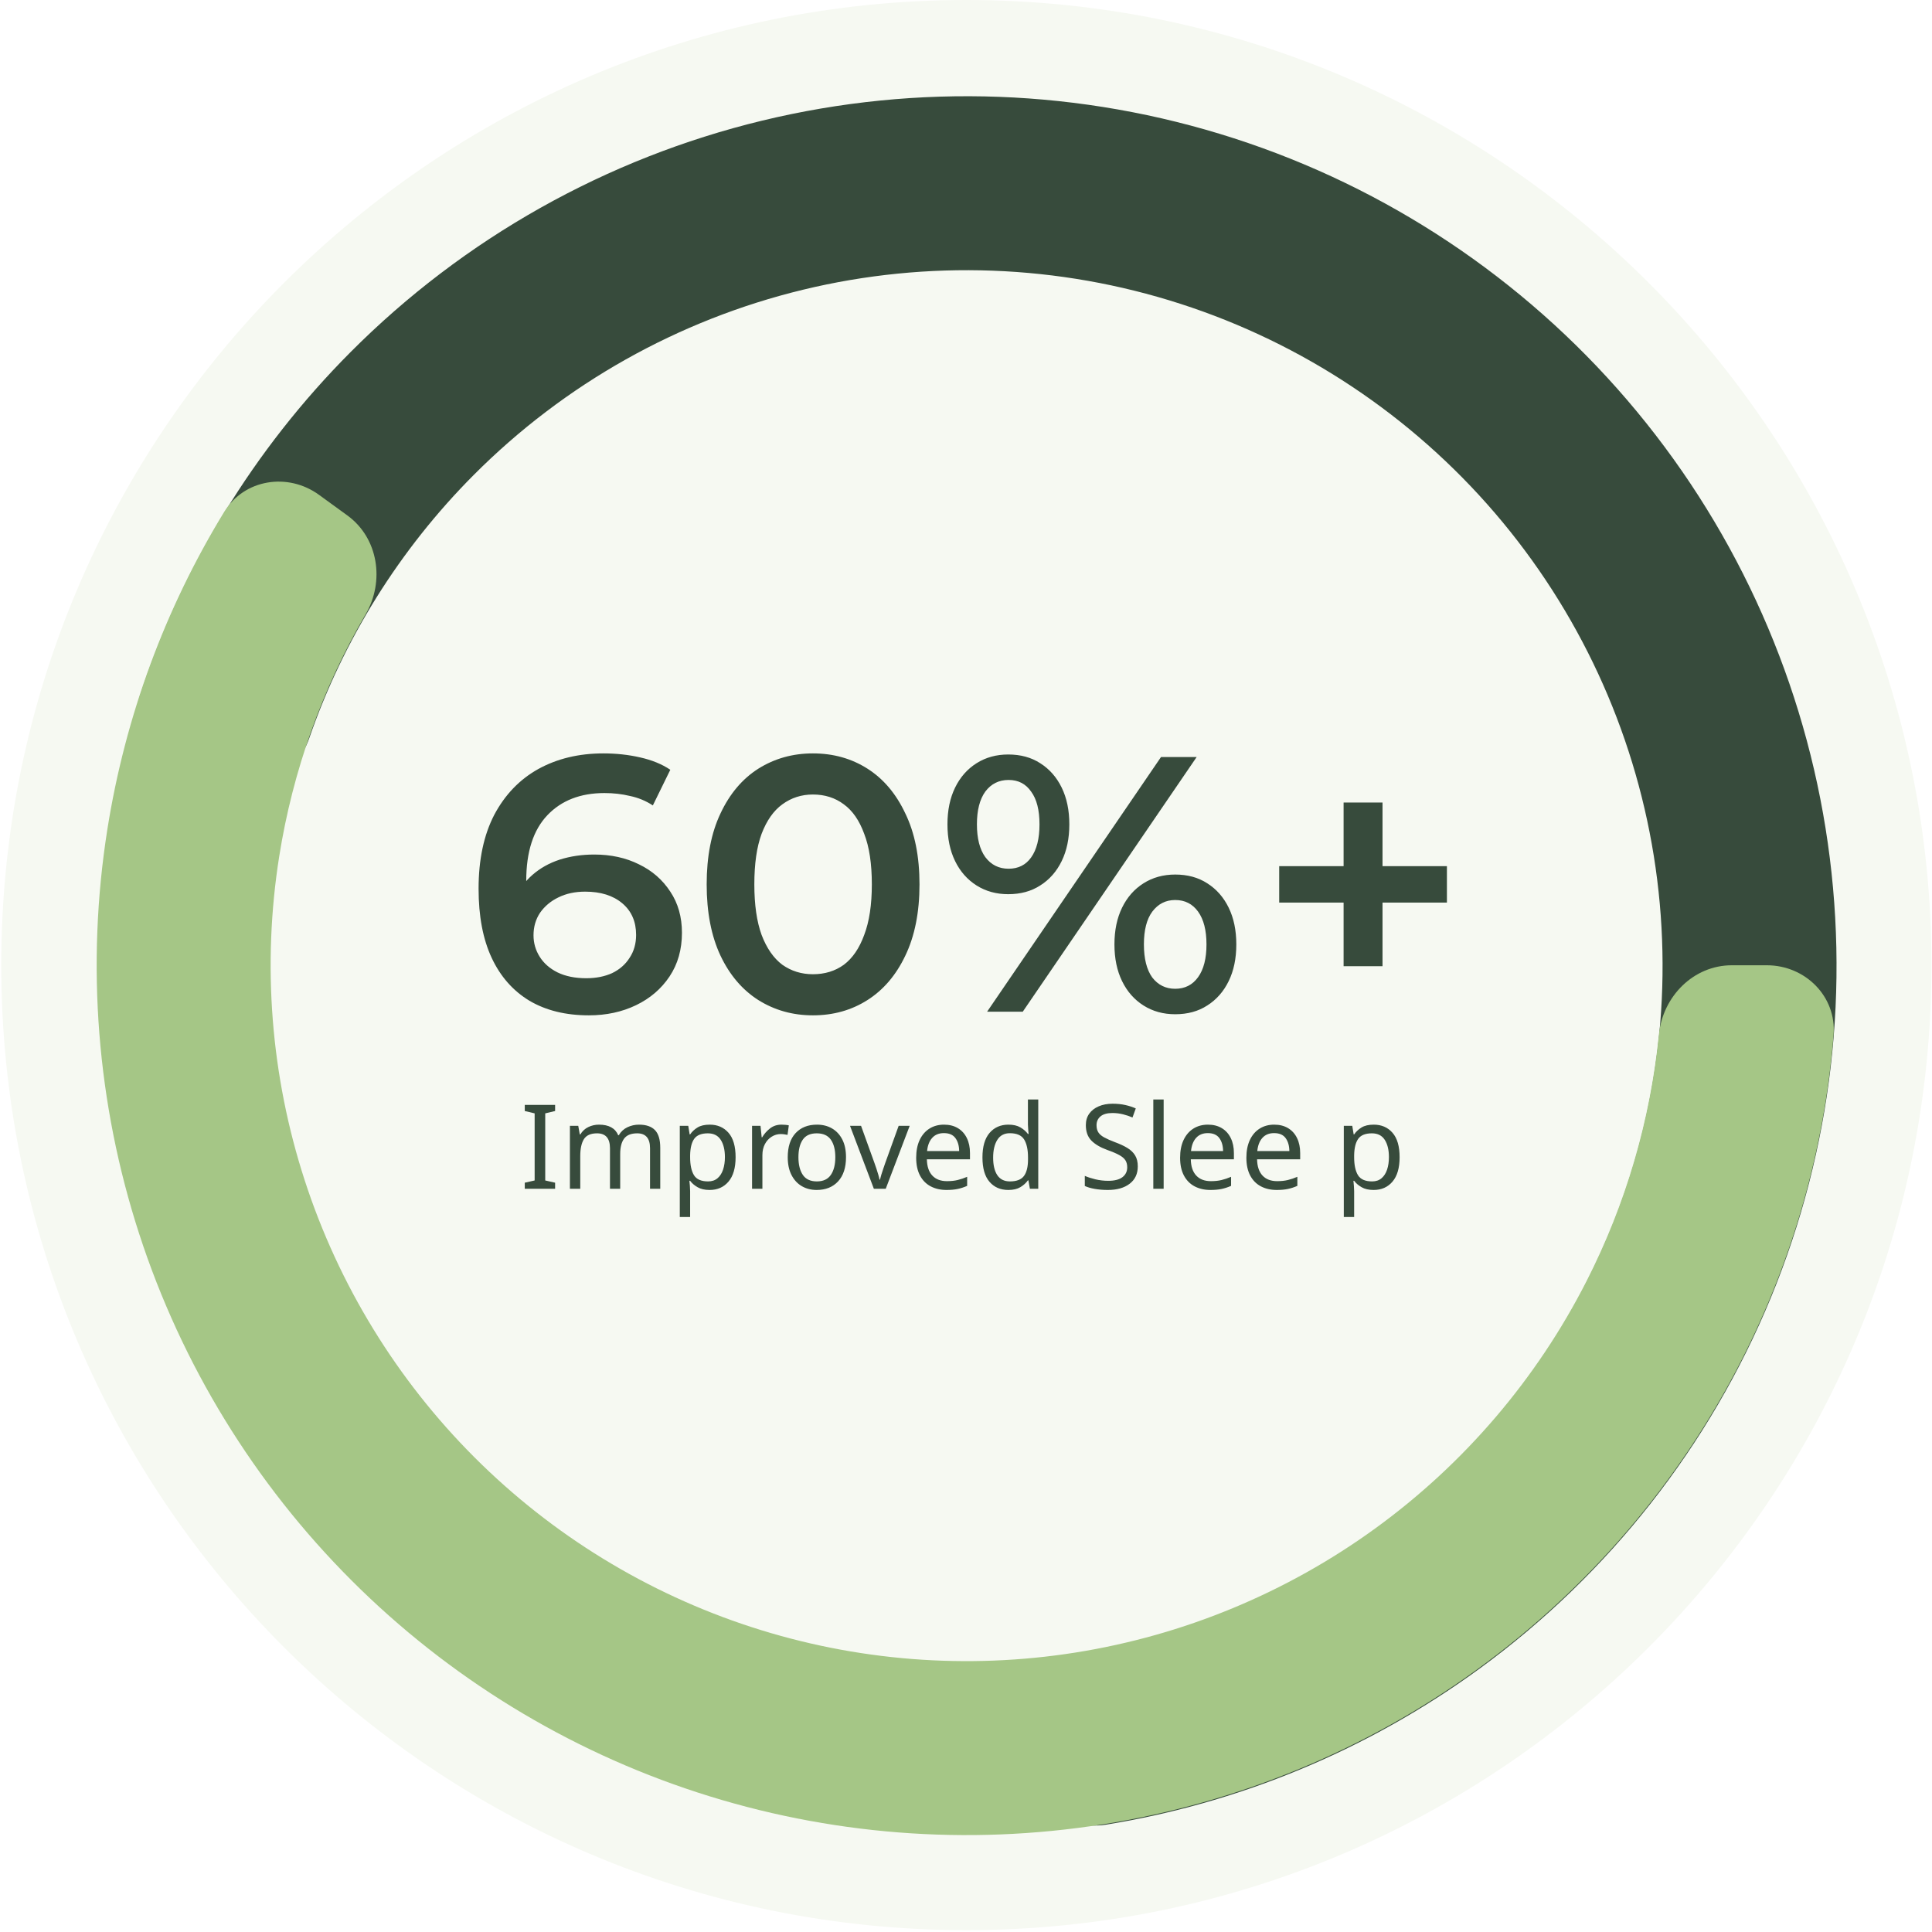
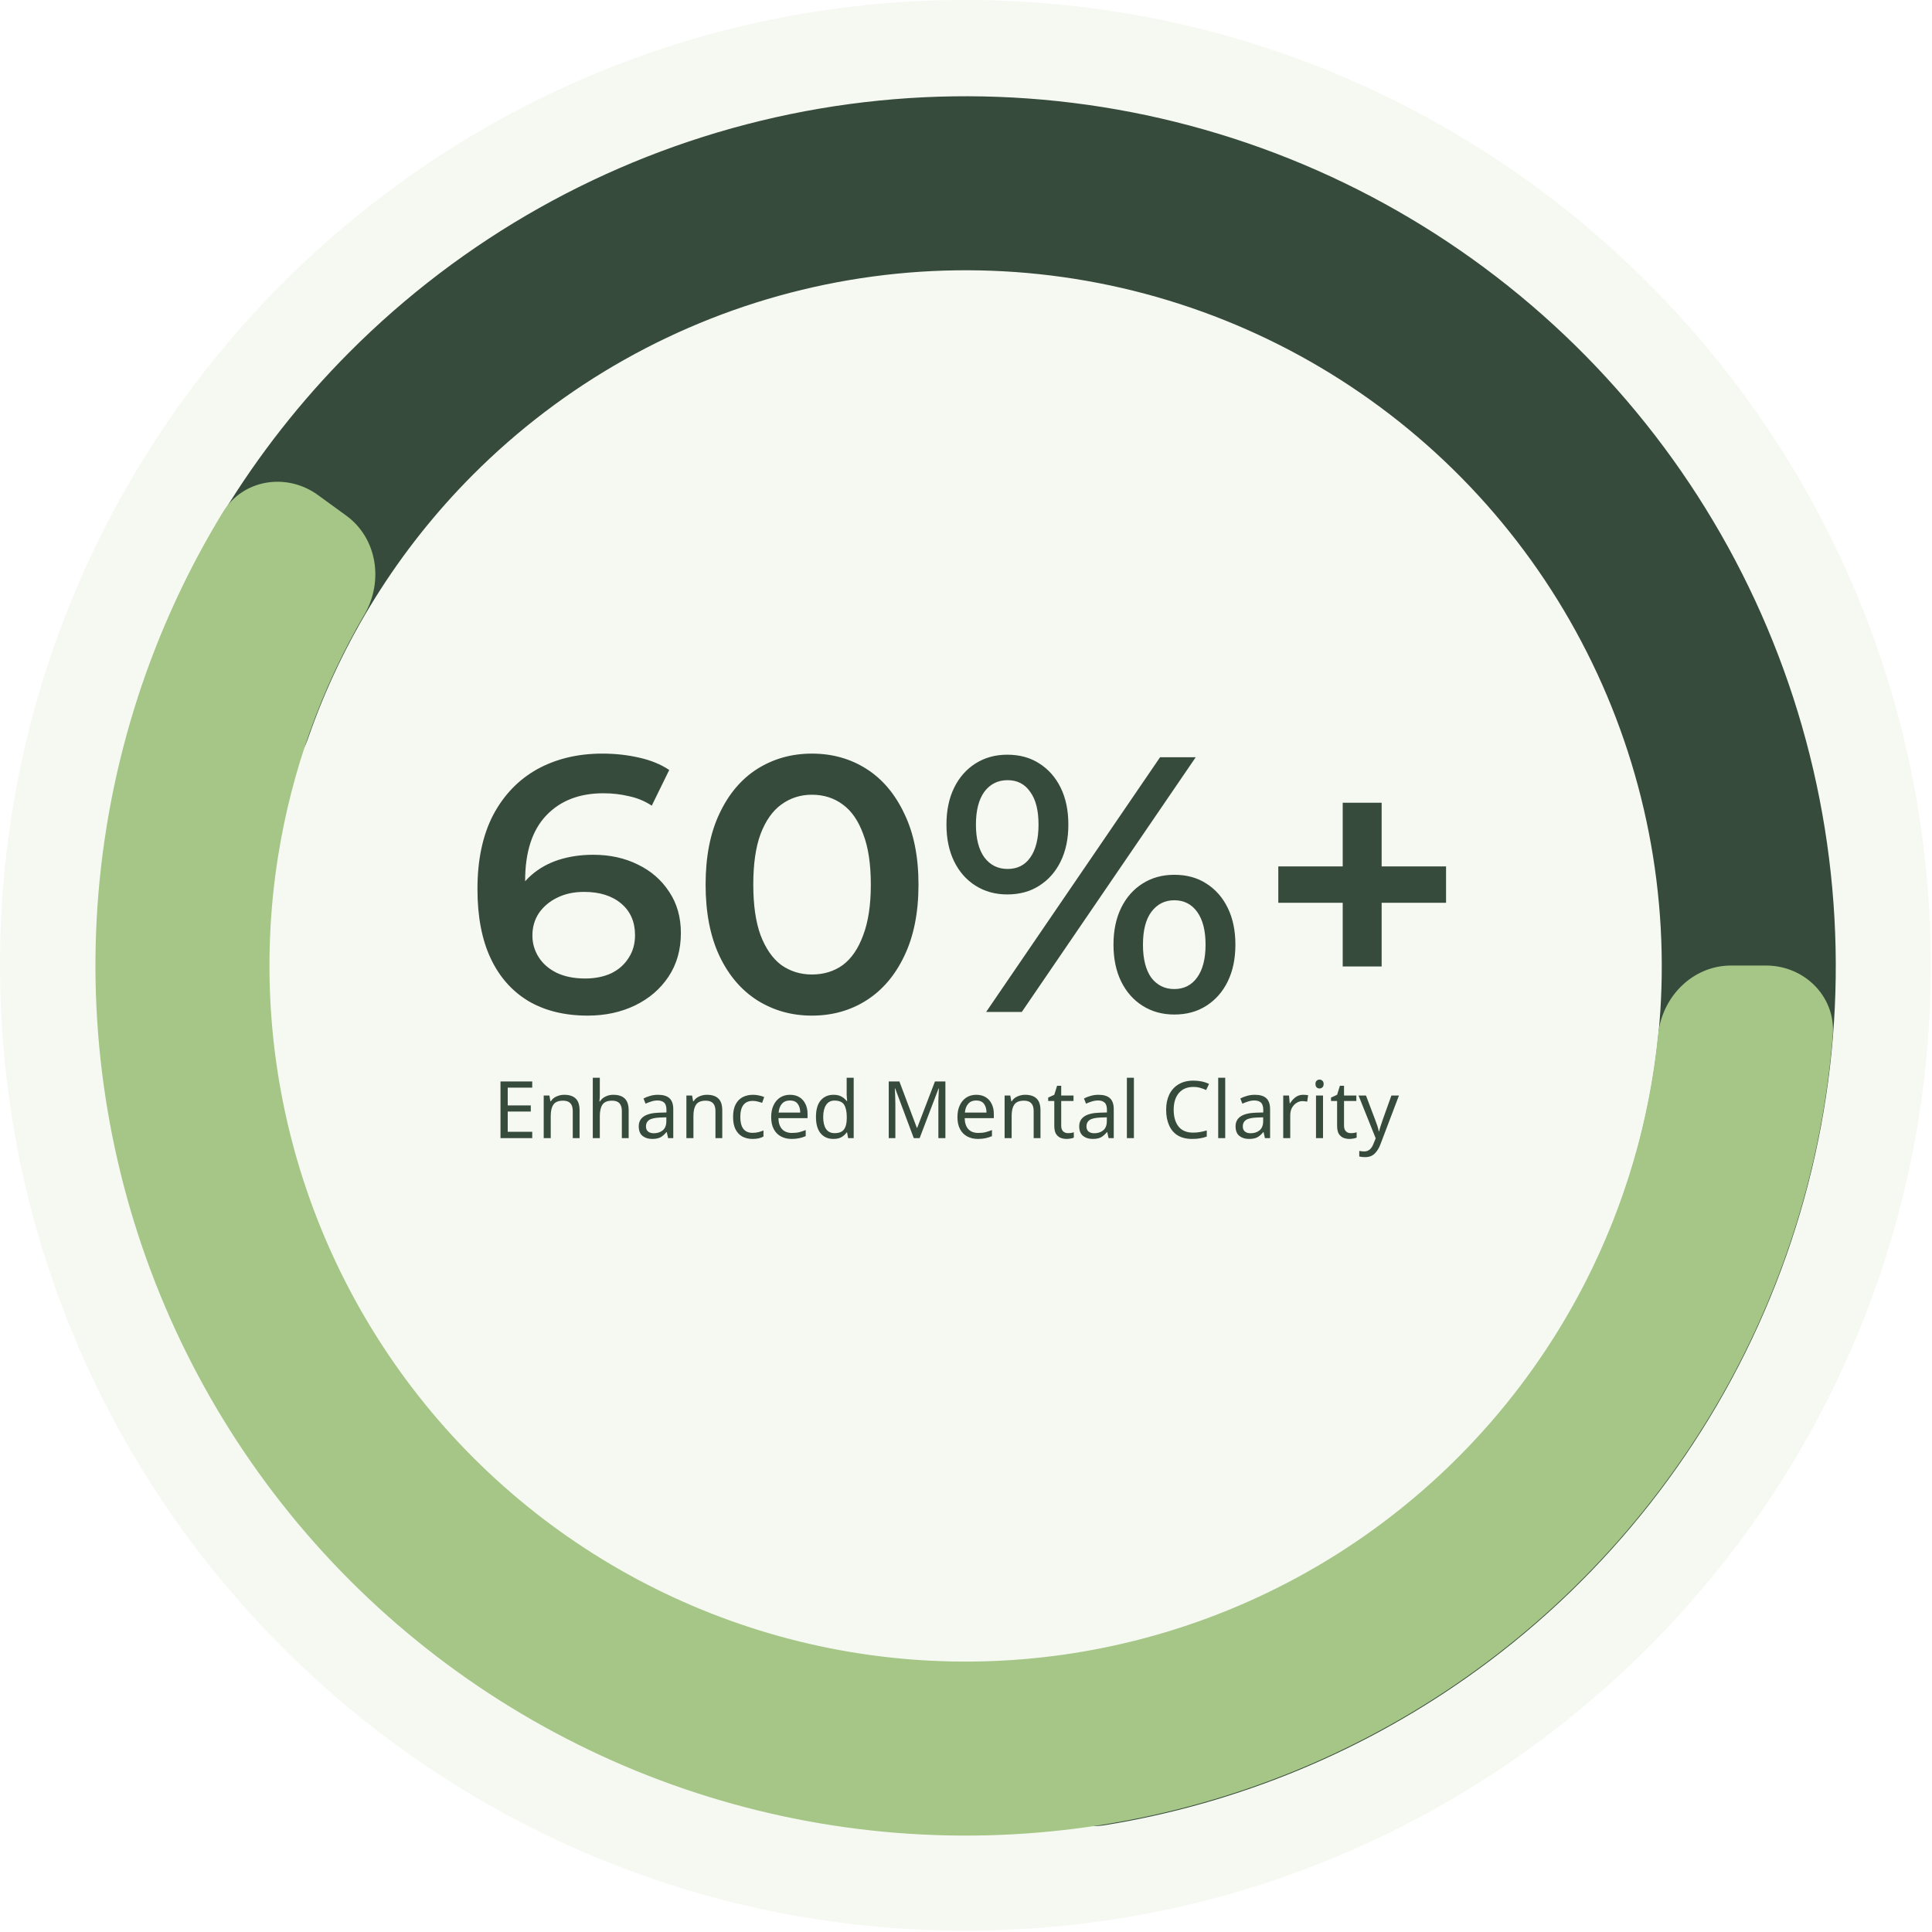
- <svg xmlns="http://www.w3.org/2000/svg" width="100%" height="100%" viewBox="0 0 1217 1217" version="1.1" xml:space="preserve" style="fill-rule:evenodd;clip-rule:evenodd;stroke-linejoin:round;stroke-miterlimit:2;">
-   <g>
-     <g>
-       <path d="M1216.667,607.917l0,0c0,335.518 -272.398,607.917 -607.917,607.917l-0.042,0c-335.518,0 -607.917,-272.398 -607.917,-607.917c0,-335.518 272.398,-607.917 607.917,-607.917l0.042,0c335.518,0 607.917,272.398 607.917,607.917Z" style="fill:#f6f9f2;" />
-       <path d="M118.505,491.767c-23.511,-5.6 -38.202,-29.271 -30.746,-52.258c26.535,-81.82 72.033,-156.453 133.029,-217.679c71.317,-71.586 161.041,-122.056 259.253,-145.83c98.213,-23.774 201.083,-19.927 297.246,11.118c96.158,31.045 181.862,88.076 247.633,164.79c65.771,76.714 109.046,170.122 125.042,269.897c15.996,99.771 4.088,202.025 -34.408,295.454c-38.492,93.429 -102.071,174.396 -183.708,233.942c-69.825,50.933 -150.529,84.5 -235.442,98.229c-23.858,3.854 -45.008,-14.279 -46.95,-38.367l-1.771,-21.992c-1.942,-24.092 16.079,-44.971 39.854,-49.304c64.767,-11.804 126.242,-38.083 179.729,-77.1c65.308,-47.638 116.175,-112.408 146.971,-187.154c30.792,-74.742 40.317,-156.546 27.521,-236.363c-12.796,-79.821 -47.417,-154.547 -100.029,-215.917c-52.617,-61.371 -121.179,-106.997 -198.108,-131.832c-76.929,-24.836 -159.229,-27.914 -237.796,-8.895c-78.571,19.019 -150.35,59.395 -207.404,116.665c-46.727,46.903 -82.086,103.641 -103.64,165.846c-7.913,22.833 -31.301,37.454 -54.812,31.858l-21.463,-5.108Z" style="fill:#374b3c;fill-rule:nonzero;" />
-       <path d="M1112.971,608.042c24.171,0 43.942,19.621 42.017,43.712c-5.712,71.337 -25.354,141.017 -57.975,205.033c-39.254,77.046 -96.188,143.704 -166.138,194.525c-69.954,50.825 -150.946,84.371 -236.346,97.9c-85.404,13.525 -172.796,6.646 -255.029,-20.071c-82.235,-26.721 -156.978,-72.525 -218.12,-133.667c-61.141,-61.142 -106.944,-135.883 -133.664,-218.121c-26.72,-82.233 -33.598,-169.625 -20.071,-255.025c11.24,-70.967 36.303,-138.884 73.615,-199.954c12.6,-20.623 40.132,-24.876 59.684,-10.67l17.85,12.968c19.552,14.206 23.675,41.478 11.489,62.349c-27.378,46.887 -45.871,98.57 -54.404,152.449c-10.821,68.321 -5.319,138.233 16.057,204.021c21.376,65.788 58.018,125.583 106.931,174.496c48.913,48.913 108.708,85.558 174.495,106.933c65.787,21.375 135.7,26.879 204.025,16.058c68.321,-10.825 133.113,-37.663 189.075,-78.321c55.963,-40.658 101.508,-93.983 132.913,-155.621c24.763,-48.6 40.179,-101.283 45.592,-155.308c2.408,-24.05 21.775,-43.687 45.942,-43.687l22.062,0Z" style="fill:#a5c686;fill-rule:nonzero;" />
-       <path d="M370.905,639.579c-14.514,0 -26.965,-3.054 -37.354,-9.167c-10.389,-6.263 -18.333,-15.275 -23.833,-27.042c-5.5,-11.763 -8.25,-26.275 -8.25,-43.542c0,-18.333 3.285,-33.838 9.854,-46.521c6.722,-12.679 15.965,-22.304 27.729,-28.875c11.917,-6.567 25.59,-9.854 41.021,-9.854c8.097,0 15.813,0.842 23.146,2.521c7.486,1.683 13.826,4.279 19.02,7.792l-10.999,22.458c-4.43,-2.9 -9.243,-4.887 -14.438,-5.958c-5.042,-1.221 -10.389,-1.833 -16.042,-1.833c-15.125,0 -27.118,4.663 -35.979,13.979c-8.861,9.321 -13.292,23.071 -13.292,41.25c0,2.904 0.076,6.342 0.229,10.312c0.153,3.821 0.688,7.717 1.604,11.688l-9.167,-10.083c2.75,-6.262 6.493,-11.458 11.229,-15.583c4.889,-4.275 10.618,-7.483 17.188,-9.625c6.722,-2.138 13.979,-3.208 21.771,-3.208c10.542,0 19.938,2.062 28.188,6.188c8.25,3.975 14.82,9.704 19.708,17.188c4.892,7.333 7.333,15.967 7.333,25.896c0,10.542 -2.596,19.708 -7.792,27.5c-5.194,7.792 -12.221,13.829 -21.083,18.104c-8.861,4.279 -18.792,6.417 -29.792,6.417Zm-1.604,-23.375c6.111,0 11.535,-1.067 16.271,-3.208c4.736,-2.292 8.403,-5.5 11,-9.625c2.75,-4.125 4.125,-8.938 4.125,-14.438c0,-8.4 -2.903,-15.046 -8.708,-19.938c-5.805,-4.888 -13.597,-7.333 -23.375,-7.333c-6.417,0 -12.07,1.225 -16.958,3.667c-4.736,2.292 -8.555,5.5 -11.458,9.625c-2.75,4.125 -4.125,8.862 -4.125,14.208c0,4.892 1.299,9.396 3.896,13.521c2.597,4.125 6.34,7.413 11.229,9.854c5.042,2.446 11.076,3.667 18.104,3.667Zm142.762,23.375c-12.683,0 -24.142,-3.208 -34.375,-9.625c-10.083,-6.417 -18.029,-15.733 -23.833,-27.958c-5.808,-12.375 -8.708,-27.346 -8.708,-44.917c0,-17.567 2.9,-32.463 8.708,-44.688c5.804,-12.375 13.75,-21.771 23.833,-28.188c10.233,-6.417 21.692,-9.625 34.375,-9.625c12.833,0 24.292,3.208 34.375,9.625c10.083,6.417 18.025,15.812 23.833,28.188c5.958,12.225 8.937,27.121 8.937,44.688c0,17.571 -2.979,32.542 -8.937,44.917c-5.808,12.225 -13.75,21.542 -23.833,27.958c-10.083,6.417 -21.542,9.625 -34.375,9.625Zm0,-25.896c7.483,0 13.979,-1.983 19.479,-5.958c5.5,-4.125 9.775,-10.388 12.833,-18.792c3.208,-8.4 4.812,-19.021 4.812,-31.854c0,-12.983 -1.604,-23.604 -4.812,-31.854c-3.058,-8.4 -7.333,-14.587 -12.833,-18.562c-5.5,-4.125 -11.996,-6.188 -19.479,-6.188c-7.183,0 -13.6,2.062 -19.25,6.188c-5.5,3.975 -9.854,10.162 -13.062,18.562c-3.058,8.25 -4.583,18.871 -4.583,31.854c0,12.833 1.525,23.454 4.583,31.854c3.208,8.404 7.562,14.667 13.062,18.792c5.65,3.975 12.067,5.958 19.25,5.958Zm109.733,23.604l109.542,-160.417l22.458,0l-109.542,160.417l-22.458,0Zm13.292,-74.021c-7.483,0 -14.129,-1.833 -19.938,-5.5c-5.804,-3.667 -10.312,-8.783 -13.521,-15.354c-3.208,-6.567 -4.812,-14.283 -4.812,-23.146c0,-8.858 1.604,-16.575 4.812,-23.146c3.208,-6.567 7.717,-11.688 13.521,-15.354c5.808,-3.667 12.454,-5.5 19.938,-5.5c7.792,0 14.517,1.833 20.167,5.5c5.808,3.667 10.312,8.787 13.521,15.354c3.208,6.571 4.812,14.288 4.812,23.146c0,8.863 -1.604,16.579 -4.812,23.146c-3.208,6.571 -7.712,11.688 -13.521,15.354c-5.65,3.667 -12.375,5.5 -20.167,5.5Zm0.229,-16.042c6.112,0 10.85,-2.367 14.208,-7.104c3.517,-4.887 5.271,-11.837 5.271,-20.854c0,-9.012 -1.754,-15.887 -5.271,-20.625c-3.358,-4.887 -8.096,-7.333 -14.208,-7.333c-6.108,0 -11,2.446 -14.667,7.333c-3.512,4.892 -5.271,11.767 -5.271,20.625c0,8.863 1.758,15.738 5.271,20.625c3.667,4.892 8.558,7.333 14.667,7.333Zm104.958,91.667c-7.483,0 -14.129,-1.833 -19.938,-5.5c-5.804,-3.667 -10.312,-8.783 -13.521,-15.354c-3.208,-6.567 -4.812,-14.283 -4.812,-23.146c0,-8.858 1.604,-16.575 4.812,-23.146c3.208,-6.567 7.717,-11.688 13.521,-15.354c5.808,-3.667 12.454,-5.5 19.938,-5.5c7.792,0 14.517,1.833 20.167,5.5c5.808,3.667 10.312,8.788 13.521,15.354c3.208,6.571 4.812,14.287 4.812,23.146c0,8.862 -1.604,16.579 -4.812,23.146c-3.208,6.571 -7.713,11.688 -13.521,15.354c-5.65,3.667 -12.375,5.5 -20.167,5.5Zm0,-16.042c6.113,0 10.925,-2.442 14.438,-7.333c3.517,-4.888 5.271,-11.762 5.271,-20.625c0,-8.858 -1.754,-15.733 -5.271,-20.625c-3.512,-4.888 -8.325,-7.333 -14.438,-7.333c-5.958,0 -10.771,2.446 -14.438,7.333c-3.512,4.737 -5.271,11.612 -5.271,20.625c0,9.017 1.758,15.967 5.271,20.854c3.667,4.737 8.479,7.104 14.438,7.104Zm106.079,-14.208l0,-103.125l24.521,0l0,103.125l-24.521,0Zm-40.563,-40.104l0,-22.917l105.646,0l0,22.917l-105.646,0Z" style="fill:#374b3c;fill-rule:nonzero;" />
-       <g>
-         <g transform="matrix(74.02075,0,0,74.02075,904.9567,748.8434)" />
-         <text x="327.609px" y="748.843px" style="font-family:'ArialRoundedMTBold', 'Arial Rounded MT Bold', sans-serif;font-size:74.021px;fill:#374b3c;">Impr<tspan x="492.132px 535.865px 575.008px 618.994px " y="748.843px 748.843px 748.843px 748.843px ">oved</tspan> Slee<tspan x="840.189px " y="748.843px ">p</tspan>
-         </text>
+ <svg xmlns="http://www.w3.org/2000/svg" width="100%" height="100%" viewBox="0 0 292 292" version="1.1" xml:space="preserve" style="fill-rule:evenodd;clip-rule:evenodd;stroke-linejoin:round;stroke-miterlimit:2;">
+   <g transform="matrix(1,0,0,1,-428.3261,-630.4481)">
+     <g transform="matrix(1,0,0,1,574.3261,776.4481)">
+       <g transform="matrix(1,0,0,1,-146,-146)">
+         <path d="M291.81,145.9L291.81,145.9C291.81,226.424 226.434,291.8 145.91,291.8L145.9,291.8C65.376,291.8 0,226.424 0,145.9C0,65.376 65.376,0 145.9,0L145.91,0C226.434,0 291.81,65.376 291.81,145.9Z" style="fill:rgb(246,249,242);" />
+         <g transform="matrix(1,0,0,1,2.327255,-0.746219)">
+           <g transform="matrix(12,0,0,12,220.2782,172.7589)">
+                     </g>
+           <text x="72.162px" y="172.759px" style="font-family:'Poppins-Medium', 'Poppins';font-weight:500;font-size:12px;fill:rgb(55,75,60);">Enhanced Mental Clarity</text>
+         </g>
+         <path d="M28.251,118.024C22.609,116.68 19.083,110.999 20.872,105.482C27.241,85.845 38.16,67.933 52.799,53.239C69.915,36.058 91.449,23.945 115.02,18.24C138.591,12.534 163.28,13.457 186.359,20.908C209.437,28.359 230.006,42.046 245.791,60.458C261.576,78.869 271.962,101.287 275.801,125.233C279.64,149.178 276.782,173.719 267.543,196.142C258.305,218.565 243.046,237.997 223.453,252.288C206.695,264.512 187.326,272.568 166.947,275.863C161.221,276.788 156.145,272.436 155.679,266.655L155.254,261.377C154.788,255.595 159.113,250.584 164.819,249.544C180.363,246.711 195.117,240.404 207.954,231.04C223.628,219.607 235.836,204.062 243.227,186.123C250.617,168.185 252.903,148.552 249.832,129.396C246.761,110.239 238.452,92.305 225.825,77.576C213.197,62.847 196.742,51.897 178.279,45.936C159.816,39.975 140.064,39.237 121.208,43.801C102.351,48.366 85.124,58.056 71.431,71.801C60.217,83.058 51.73,96.675 46.557,111.604C44.658,117.084 39.045,120.593 33.403,119.25L28.251,118.024Z" style="fill:rgb(55,75,60);fill-rule:nonzero;" />
+         <path d="M266.923,145.93C272.724,145.93 277.469,150.639 277.007,156.421C275.636,173.542 270.922,190.265 263.093,205.629C253.672,224.12 240.008,240.118 223.22,252.315C206.431,264.513 186.993,272.564 166.497,275.811C146,279.057 125.026,277.406 105.29,270.994C85.554,264.581 67.615,253.588 52.941,238.914C38.267,224.24 27.275,206.302 20.862,186.565C14.449,166.829 12.798,145.855 16.045,125.359C18.742,108.327 24.757,92.027 33.712,77.37C36.736,72.421 43.344,71.4 48.037,74.809L52.321,77.921C57.013,81.331 58.003,87.876 55.078,92.885C48.507,104.138 44.069,116.542 42.021,129.473C39.424,145.87 40.744,162.649 45.875,178.438C51.005,194.227 59.799,208.578 71.538,220.317C83.277,232.056 97.628,240.851 113.417,245.981C129.206,251.111 145.985,252.432 162.383,249.835C178.78,247.237 194.33,240.796 207.761,231.038C221.192,221.28 232.123,208.482 239.66,193.689C245.603,182.025 249.303,169.381 250.602,156.415C251.18,150.643 255.828,145.93 261.628,145.93L266.923,145.93Z" style="fill:rgb(165,198,134);fill-rule:nonzero;" />
+         <path d="M88.827,153.499C85.344,153.499 82.356,152.766 79.862,151.299C77.369,149.796 75.462,147.633 74.142,144.809C72.822,141.986 72.162,138.503 72.162,134.359C72.162,129.959 72.951,126.238 74.527,123.194C76.141,120.151 78.359,117.841 81.182,116.264C84.042,114.688 87.324,113.899 91.027,113.899C92.971,113.899 94.822,114.101 96.582,114.504C98.379,114.908 99.9,115.531 101.147,116.374L98.507,121.764C97.444,121.068 96.289,120.591 95.042,120.334C93.832,120.041 92.549,119.894 91.192,119.894C87.562,119.894 84.684,121.013 82.557,123.249C80.43,125.486 79.367,128.786 79.367,133.149C79.367,133.846 79.385,134.671 79.422,135.624C79.459,136.541 79.587,137.476 79.807,138.429L77.607,136.009C78.267,134.506 79.165,133.259 80.302,132.269C81.475,131.243 82.85,130.473 84.427,129.959C86.04,129.446 87.782,129.189 89.652,129.189C92.182,129.189 94.437,129.684 96.417,130.674C98.397,131.628 99.974,133.003 101.147,134.799C102.321,136.559 102.907,138.631 102.907,141.014C102.907,143.544 102.284,145.744 101.037,147.614C99.79,149.484 98.104,150.933 95.977,151.959C93.85,152.986 91.467,153.499 88.827,153.499ZM88.442,147.889C89.909,147.889 91.21,147.633 92.347,147.119C93.484,146.569 94.364,145.799 94.987,144.809C95.647,143.819 95.977,142.664 95.977,141.344C95.977,139.328 95.281,137.733 93.887,136.559C92.494,135.386 90.624,134.799 88.277,134.799C86.737,134.799 85.38,135.093 84.207,135.679C83.07,136.229 82.154,136.999 81.457,137.989C80.797,138.979 80.467,140.116 80.467,141.399C80.467,142.573 80.779,143.654 81.402,144.644C82.025,145.634 82.924,146.423 84.097,147.009C85.307,147.596 86.755,147.889 88.442,147.889ZM122.705,153.499C119.661,153.499 116.911,152.729 114.455,151.189C112.035,149.649 110.128,147.413 108.735,144.479C107.341,141.509 106.645,137.916 106.645,133.699C106.645,129.483 107.341,125.908 108.735,122.974C110.128,120.004 112.035,117.749 114.455,116.209C116.911,114.669 119.661,113.899 122.705,113.899C125.785,113.899 128.535,114.669 130.955,116.209C133.375,117.749 135.281,120.004 136.675,122.974C138.105,125.908 138.82,129.483 138.82,133.699C138.82,137.916 138.105,141.509 136.675,144.479C135.281,147.413 133.375,149.649 130.955,151.189C128.535,152.729 125.785,153.499 122.705,153.499ZM122.705,147.284C124.501,147.284 126.06,146.808 127.38,145.854C128.7,144.864 129.726,143.361 130.46,141.344C131.23,139.328 131.615,136.779 131.615,133.699C131.615,130.583 131.23,128.034 130.46,126.054C129.726,124.038 128.7,122.553 127.38,121.599C126.06,120.609 124.501,120.114 122.705,120.114C120.981,120.114 119.441,120.609 118.085,121.599C116.765,122.553 115.72,124.038 114.95,126.054C114.216,128.034 113.85,130.583 113.85,133.699C113.85,136.779 114.216,139.328 114.95,141.344C115.72,143.361 116.765,144.864 118.085,145.854C119.441,146.808 120.981,147.284 122.705,147.284ZM149.041,152.949L175.331,114.449L180.721,114.449L154.431,152.949L149.041,152.949ZM152.231,135.184C150.435,135.184 148.84,134.744 147.446,133.864C146.053,132.984 144.971,131.756 144.201,130.179C143.431,128.603 143.046,126.751 143.046,124.624C143.046,122.498 143.431,120.646 144.201,119.069C144.971,117.493 146.053,116.264 147.446,115.384C148.84,114.504 150.435,114.064 152.231,114.064C154.101,114.064 155.715,114.504 157.071,115.384C158.465,116.264 159.546,117.493 160.316,119.069C161.086,120.646 161.471,122.498 161.471,124.624C161.471,126.751 161.086,128.603 160.316,130.179C159.546,131.756 158.465,132.984 157.071,133.864C155.715,134.744 154.101,135.184 152.231,135.184ZM152.286,131.334C153.753,131.334 154.89,130.766 155.696,129.629C156.54,128.456 156.961,126.788 156.961,124.624C156.961,122.461 156.54,120.811 155.696,119.674C154.89,118.501 153.753,117.914 152.286,117.914C150.82,117.914 149.646,118.501 148.766,119.674C147.923,120.848 147.501,122.498 147.501,124.624C147.501,126.751 147.923,128.401 148.766,129.574C149.646,130.748 150.82,131.334 152.286,131.334ZM177.476,153.334C175.68,153.334 174.085,152.894 172.691,152.014C171.298,151.134 170.216,149.906 169.446,148.329C168.676,146.753 168.291,144.901 168.291,142.774C168.291,140.648 168.676,138.796 169.446,137.219C170.216,135.643 171.298,134.414 172.691,133.534C174.085,132.654 175.68,132.214 177.476,132.214C179.346,132.214 180.96,132.654 182.316,133.534C183.71,134.414 184.791,135.643 185.561,137.219C186.331,138.796 186.716,140.648 186.716,142.774C186.716,144.901 186.331,146.753 185.561,148.329C184.791,149.906 183.71,151.134 182.316,152.014C180.96,152.894 179.346,153.334 177.476,153.334ZM177.476,149.484C178.943,149.484 180.098,148.898 180.941,147.724C181.785,146.551 182.206,144.901 182.206,142.774C182.206,140.648 181.785,138.998 180.941,137.824C180.098,136.651 178.943,136.064 177.476,136.064C176.046,136.064 174.891,136.651 174.011,137.824C173.168,138.961 172.746,140.611 172.746,142.774C172.746,144.938 173.168,146.606 174.011,147.779C174.891,148.916 176.046,149.484 177.476,149.484ZM202.935,146.074L202.935,121.324L208.82,121.324L208.82,146.074L202.935,146.074ZM193.2,136.449L193.2,130.949L218.555,130.949L218.555,136.449L193.2,136.449Z" style="fill:rgb(55,75,60);fill-rule:nonzero;" />
      </g>
    </g>
  </g>
</svg>
